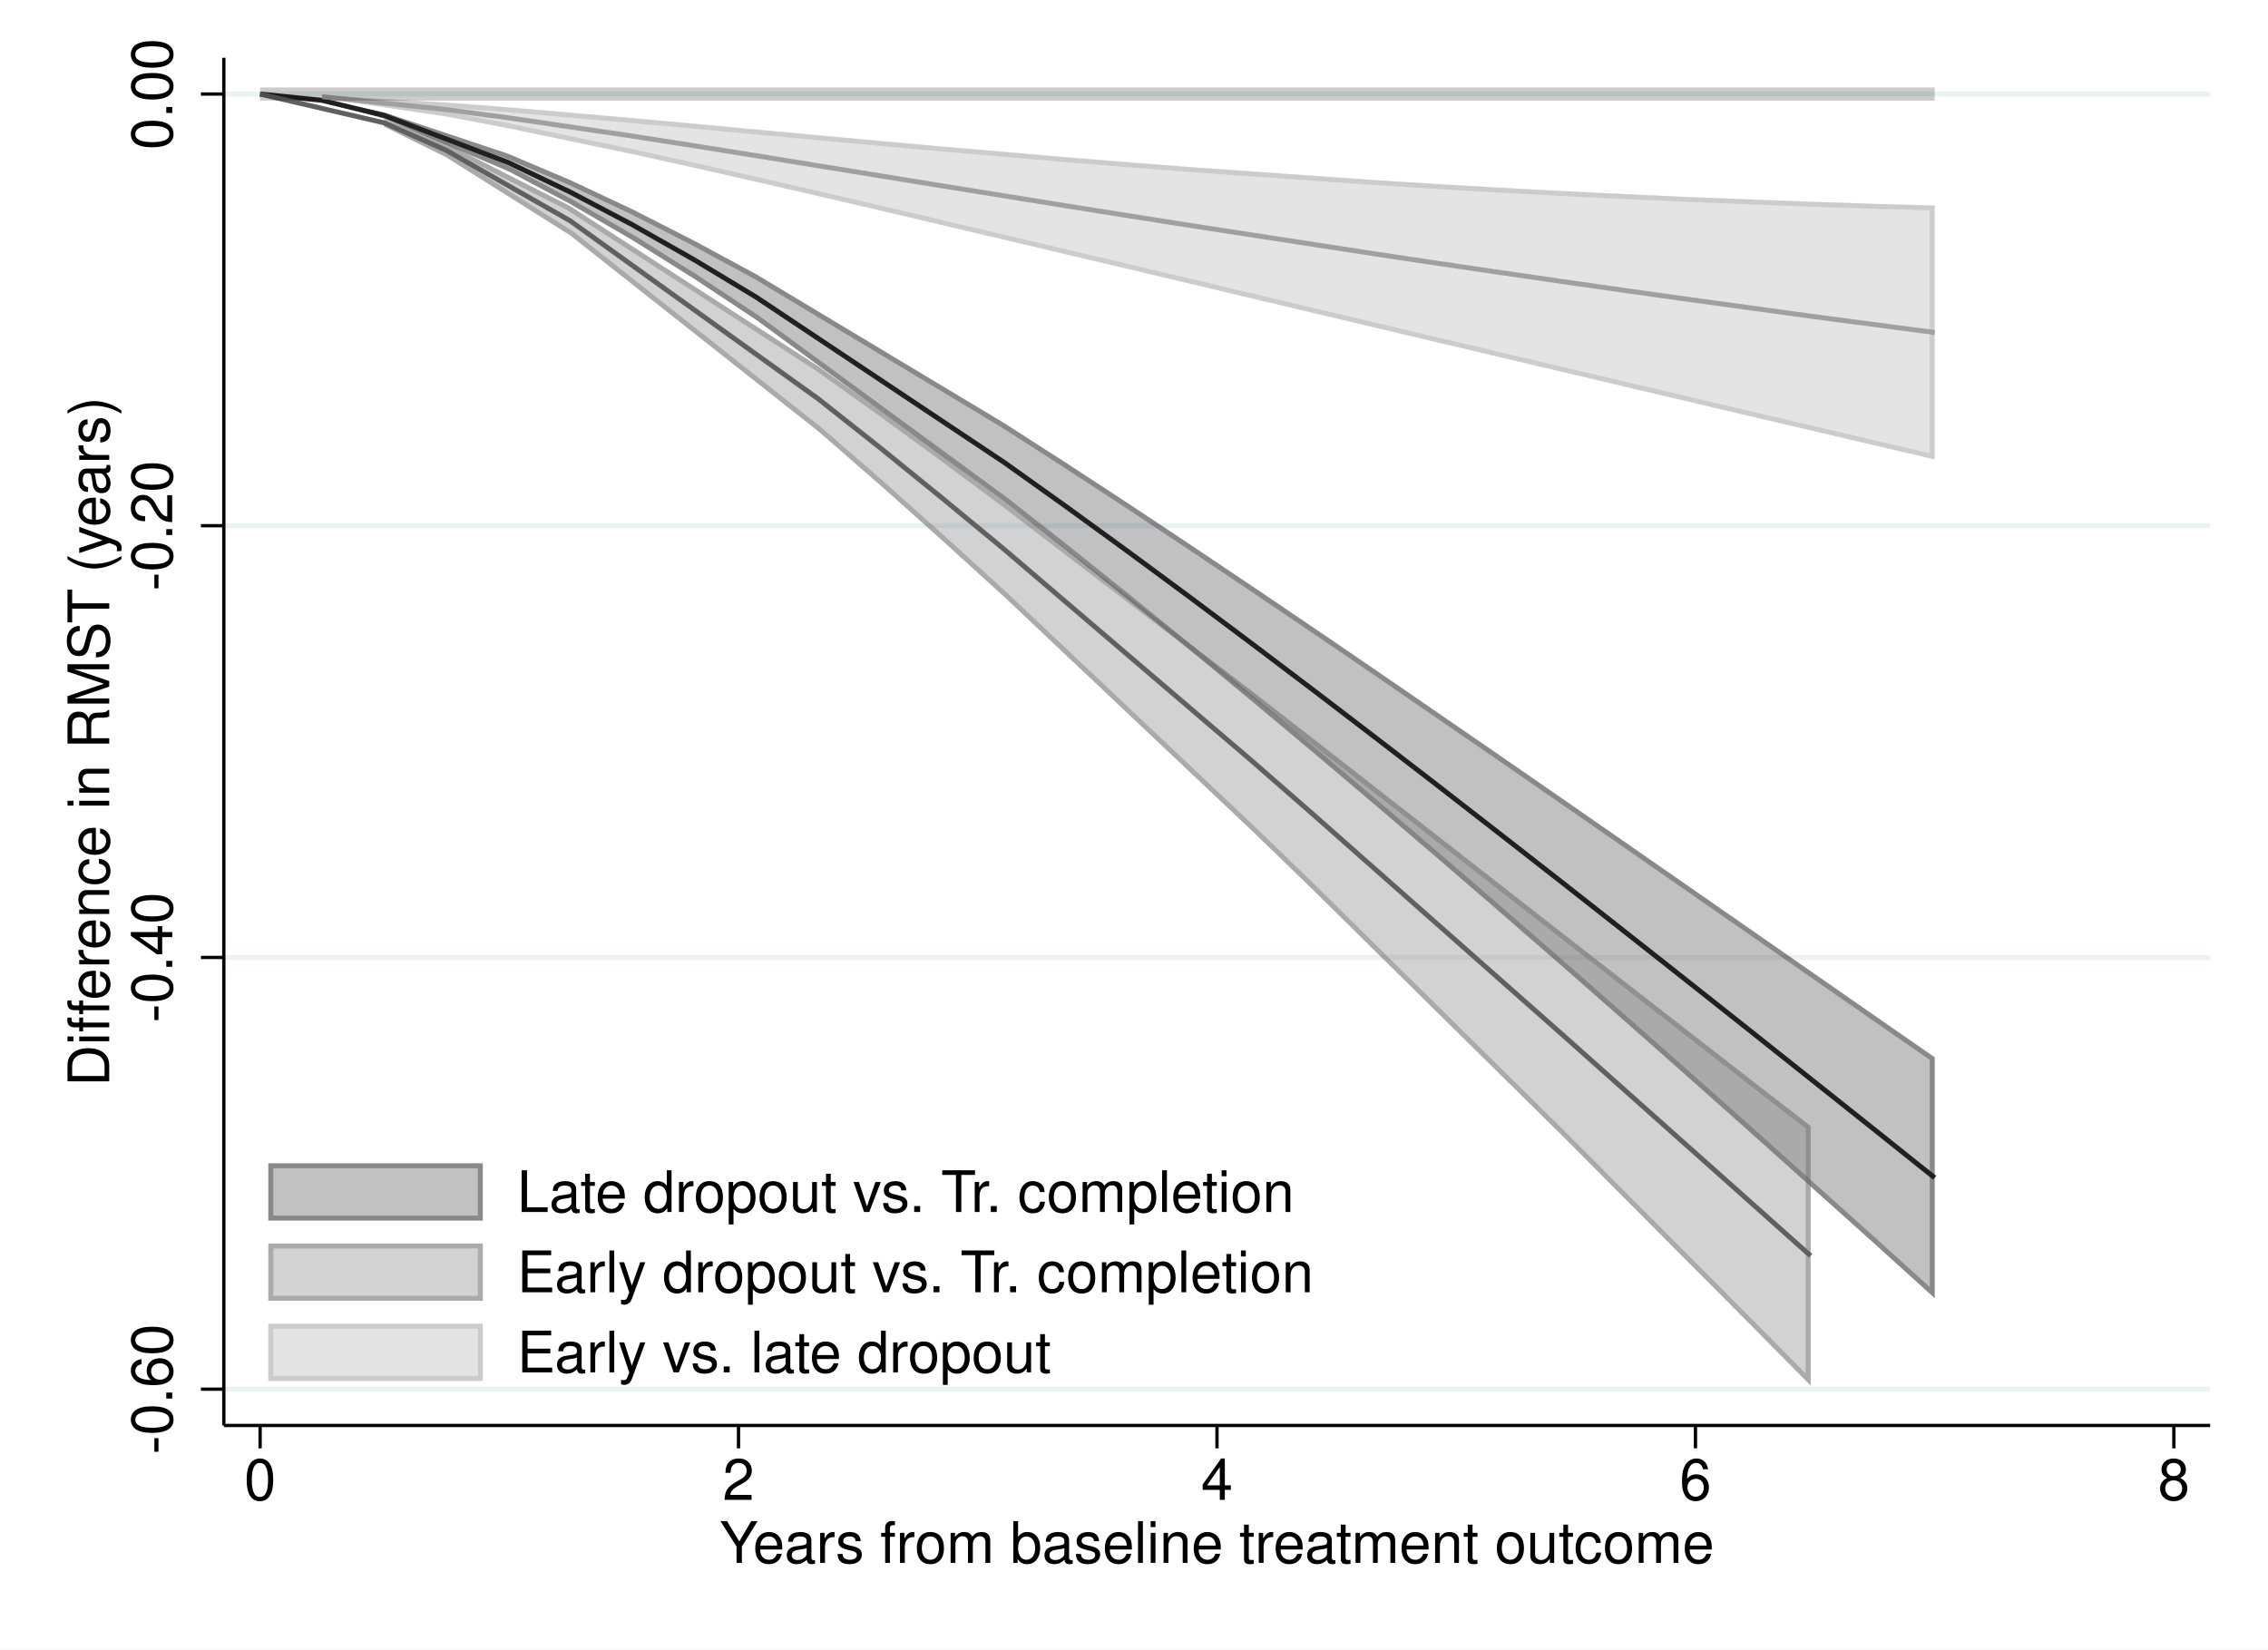
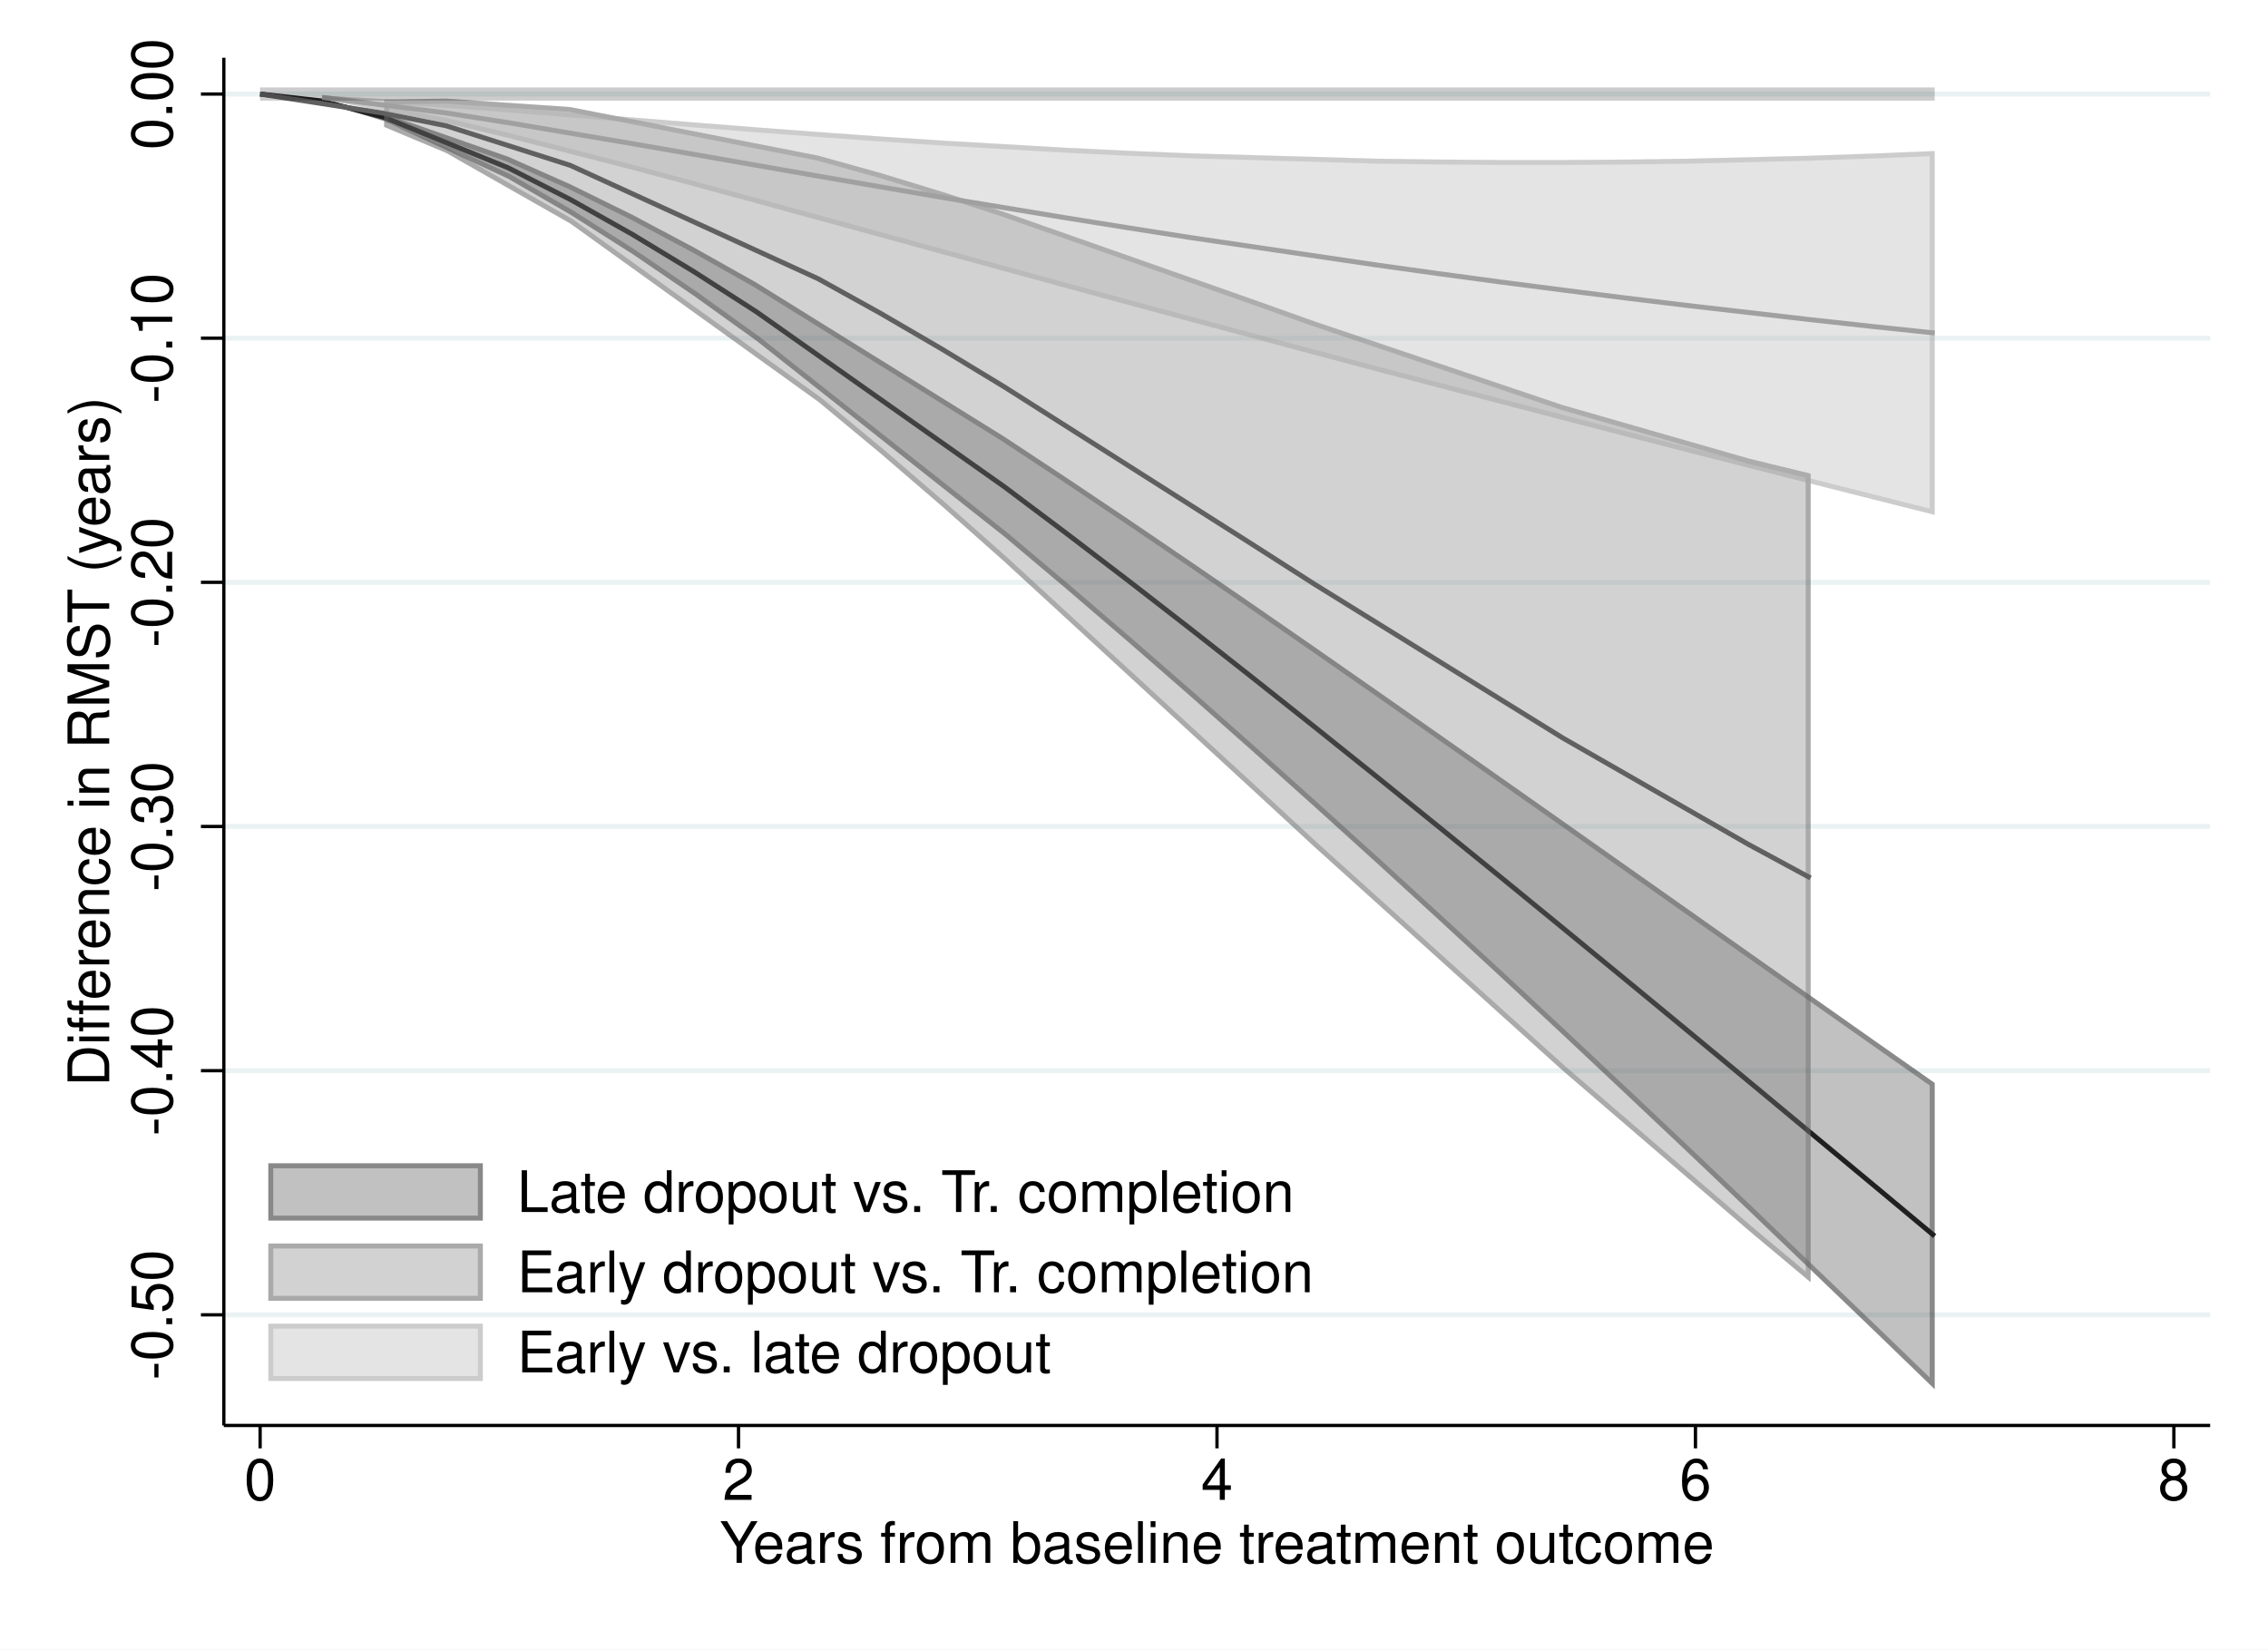
<svg xmlns="http://www.w3.org/2000/svg" xmlns:xlink="http://www.w3.org/1999/xlink" version="1.1" width="5.50in" height="4.00in" viewBox="0 0 3960 2880">
  <rect x="0" y="0" width="3960" height="2880" style="fill:#FFFFFF;stroke:none" />
  <rect x="0.00" y="0.00" width="3959.88" height="2880.00" style="fill:#FFFFFF" />
  <rect x="2.88" y="2.88" width="3954.12" height="2874.24" style="fill:none;stroke:#FFFFFF;stroke-width:5.76" />
  <rect x="390.80" y="100.86" width="3468.22" height="2388.33" style="fill:#FFFFFF" />
  <rect x="393.68" y="103.74" width="3462.46" height="2382.57" style="fill:none;stroke:#FFFFFF;stroke-width:5.76" />
-   <line x1="390.80" y1="2425.82" x2="3859.02" y2="2425.82" style="stroke:#EAF2F3;stroke-width:8.64" />
-   <line x1="390.80" y1="1671.91" x2="3859.02" y2="1671.91" style="stroke:#EAF2F3;stroke-width:8.64" />
-   <line x1="390.80" y1="918.01" x2="3859.02" y2="918.01" style="stroke:#EAF2F3;stroke-width:8.64" />
+   <line x1="390.80" y1="2296.01" x2="3859.02" y2="2296.01" style="stroke:#EAF2F3;stroke-width:8.64" />
+   <line x1="390.80" y1="1869.67" x2="3859.02" y2="1869.67" style="stroke:#EAF2F3;stroke-width:8.64" />
+   <line x1="390.80" y1="1443.22" x2="3859.02" y2="1443.22" style="stroke:#EAF2F3;stroke-width:8.64" />
+   <line x1="390.80" y1="1016.89" x2="3859.02" y2="1016.89" style="stroke:#EAF2F3;stroke-width:8.64" />
+   <line x1="390.80" y1="590.55" x2="3859.02" y2="590.55" style="stroke:#EAF2F3;stroke-width:8.64" />
  <line x1="390.80" y1="164.22" x2="3859.02" y2="164.22" style="stroke:#EAF2F3;stroke-width:8.64" />
  <defs>
-     <path id="path_gPLRivLI" d="M562.44 176.97 L562.44 176.97 L670.73 206.92 L887.29 298.87 L995.57 356.16 L1103.85 419.03 L1212.13 486.85 L1320.54 558.62 L1753.66 876.05 L1861.94 960.95 L1970.22 1047.70 L2078.51 1135.81 L2186.79 1225.29 L2295.07 1315.87 L2403.35 1407.58 L2511.63 1500.14 L2620.03 1593.70 L2728.32 1687.88 L2836.60 1782.92 L2944.88 1878.58 L3053.16 1974.86 L3269.72 2168.91 L3378.00 2266.80 L3378.00 1846.28 L3269.72 1771.17 L3053.16 1620.56 L2944.88 1545.31 L2836.60 1470.07 L2728.32 1394.95 L2620.03 1320.08 L2511.63 1245.46 L2403.35 1171.08 L2295.07 1097.20 L2186.79 1023.94 L2078.51 951.30 L1970.22 879.39 L1861.94 808.61 L1753.66 739.06 L1320.54 479.05 L1212.13 420.39 L1103.85 365.32 L995.57 314.46 L887.29 268.55 L670.73 196.27 L562.44 173.50 L562.44 176.97 Z" stroke-linejoin="round" />
+     <path id="path_nsIiDtbz" d="M562.44 178.45 L562.44 178.45 L670.73 211.50 L887.29 312.11 L995.57 374.60 L1103.85 443.16 L1212.13 516.92 L1320.54 594.76 L1753.66 937.06 L1861.94 1028.27 L1970.22 1121.21 L2078.51 1215.63 L2186.79 1311.42 L2295.07 1408.44 L2403.35 1506.46 L2511.63 1605.58 L2620.03 1705.58 L2728.32 1806.44 L2836.60 1908.16 L2944.88 2010.38 L3053.16 2113.47 L3269.72 2321.13 L3378.00 2425.82 L3378.00 1891.08 L3269.72 1815.10 L3053.16 1662.63 L2944.88 1586.28 L2836.60 1509.92 L2728.32 1433.56 L2620.03 1357.33 L2511.63 1281.22 L2403.35 1205.36 L2295.07 1129.87 L2186.79 1054.88 L2078.51 980.50 L1970.22 906.87 L1861.94 834.22 L1753.66 762.70 L1320.54 493.53 L1212.13 432.52 L1103.85 374.97 L995.57 321.76 L887.29 273.74 L670.73 198.01 L562.44 174.00 L562.44 178.45 Z" stroke-linejoin="round" />
  </defs>
  <defs>
-     <clipPath id="clipPath_TsnkVzUe">
-       <use xlink:href="#path_gPLRivLI" />
+     <clipPath id="clipPath_qmmqVBgK">
+       <use xlink:href="#path_nsIiDtbz" />
    </clipPath>
  </defs>
-   <use xlink:href="#path_gPLRivLI" style="stroke:none;fill:#4D4D4D;fill-opacity:0.35" />
-   <use xlink:href="#path_gPLRivLI" style="fill:none;stroke:#202020;stroke-opacity:0.35;stroke-width:17.28" clip-path="url(#clipPath_TsnkVzUe)" />
-   <path d=" M454.04 164.22 L562.32 175.24 L670.60 201.60 L887.29 283.77 L995.57 335.37 L1103.85 392.30 L1212.13 453.68 L1320.41 518.90 L1753.54 807.62 L1861.82 884.84 L1970.22 963.67 L2078.51 1043.62 L2186.79 1124.68 L2295.07 1206.60 L2403.35 1289.39 L2511.63 1372.80 L2619.91 1456.95 L2728.19 1541.48 L2836.47 1626.62 L2944.76 1712.01 L3053.04 1797.77 L3269.72 1970.16 L3378.00 2056.67" stroke-linejoin="round" style="fill:none;stroke:#202020;stroke-width:8.64" />
+   <use xlink:href="#path_nsIiDtbz" style="stroke:none;fill:#4D4D4D;fill-opacity:0.35" />
+   <use xlink:href="#path_nsIiDtbz" style="fill:none;stroke:#202020;stroke-opacity:0.35;stroke-width:17.28" clip-path="url(#clipPath_qmmqVBgK)" />
+   <path d=" M454.04 164.22 L562.32 176.35 L670.60 204.81 L887.29 293.05 L995.57 348.24 L1103.85 409.13 L1212.13 474.72 L1320.41 544.27 L1753.54 849.94 L1861.82 931.25 L1970.22 1014.04 L2078.51 1098.07 L2186.79 1183.21 L2295.07 1269.22 L2403.35 1355.97 L2511.63 1443.47 L2619.91 1531.45 L2728.19 1620.06 L2836.47 1709.04 L2944.76 1798.39 L3053.04 1888.11 L3269.72 2068.17 L3378.00 2158.51" stroke-linejoin="round" style="fill:none;stroke:#202020;stroke-width:8.64" />
  <defs>
-     <path id="path_KRaYRiZc" d="M670.73 221.15 L670.73 221.15 L779.01 274.61 L995.57 410.99 L1428.82 753.17 L1537.10 847.34 L1645.38 943.99 L1753.66 1042.50 L2186.79 1451.39 L2295.07 1556.33 L2728.32 1983.77 L3053.16 2309.99 L3161.44 2419.51 L3161.44 1966.33 L3053.16 1882.54 L2728.32 1629.84 L2295.07 1291.74 L2186.79 1207.59 L1753.66 876.30 L1645.38 795.86 L1537.10 716.91 L1428.82 639.68 L995.57 360.00 L779.01 250.11 L670.73 207.78 L670.73 221.15 Z" stroke-linejoin="round" />
+     <path id="path_vRHwJUlX" d="M670.73 221.64 L670.73 221.64 L779.01 267.06 L995.57 390.20 L1428.82 701.56 L1537.10 791.41 L1645.38 884.59 L1753.66 980.63 L2186.79 1378.87 L2295.07 1478.86 L2728.32 1869.30 L3053.16 2148.49 L3161.44 2239.08 L3161.44 827.17 L3053.16 800.69 L2728.32 707.38 L2295.07 561.22 L2186.79 522.61 L1753.66 370.40 L1645.38 335.13 L1537.10 302.08 L1428.82 271.89 L995.57 186.99 L779.01 172.14 L670.73 173.75 L670.73 221.64 Z" stroke-linejoin="round" />
  </defs>
  <defs>
-     <clipPath id="clipPath_tVjMGLhr">
-       <use xlink:href="#path_KRaYRiZc" />
+     <clipPath id="clipPath_kPQXFDfj">
+       <use xlink:href="#path_vRHwJUlX" />
    </clipPath>
  </defs>
-   <use xlink:href="#path_KRaYRiZc" style="stroke:none;fill:#808080;fill-opacity:0.35" />
-   <use xlink:href="#path_KRaYRiZc" style="fill:none;stroke:#606060;stroke-opacity:0.35;stroke-width:17.28" clip-path="url(#clipPath_tVjMGLhr)" />
-   <path d=" M454.04 164.22 L670.60 214.47 L779.01 262.48 L995.57 385.62 L1428.69 696.49 L1536.97 782.12 L1645.26 869.99 L1753.54 959.46 L2186.79 1329.61 L2295.07 1424.16 L2728.19 1806.93 L3053.04 2096.27 L3161.32 2192.92" stroke-linejoin="round" style="fill:none;stroke:#606060;stroke-width:8.64" />
+   <use xlink:href="#path_vRHwJUlX" style="stroke:none;fill:#808080;fill-opacity:0.35" />
+   <use xlink:href="#path_vRHwJUlX" style="fill:none;stroke:#606060;stroke-opacity:0.35;stroke-width:17.28" clip-path="url(#clipPath_kPQXFDfj)" />
+   <path d=" M454.04 164.22 L670.60 197.76 L779.01 219.66 L995.57 288.72 L1428.69 486.85 L1536.97 546.87 L1645.26 609.98 L1753.54 675.57 L2186.79 950.80 L2295.07 1020.10 L2728.19 1288.40 L3053.04 1474.65 L3161.32 1533.19" stroke-linejoin="round" style="fill:none;stroke:#606060;stroke-width:8.64" />
  <defs>
-     <path id="path_CMryicFJ" d="M562.44 171.28 L562.44 171.28 L779.01 203.45 L887.29 223.87 L1103.85 269.04 L1212.13 292.93 L1320.54 317.55 L1428.82 342.43 L1537.10 367.67 L1645.38 393.17 L1861.94 444.28 L1970.22 469.89 L2078.51 495.63 L2403.35 572.73 L2511.63 598.35 L2620.03 623.97 L2728.32 649.58 L2836.60 675.08 L2944.88 700.69 L3161.44 751.56 L3269.72 776.93 L3378.00 802.30 L3378.00 358.89 L3269.72 355.92 L3161.44 352.33 L2944.88 343.91 L2836.60 338.96 L2728.32 333.64 L2620.03 327.82 L2511.63 321.51 L2403.35 314.71 L2078.51 291.81 L1970.22 283.40 L1861.94 274.61 L1645.38 255.92 L1537.10 246.15 L1428.82 236.25 L1320.54 226.22 L1212.13 216.07 L1103.85 206.17 L887.29 187.36 L779.01 179.07 L562.44 166.57 L562.44 171.28 Z" stroke-linejoin="round" />
+     <path id="path_ZUugOeiK" d="M562.44 173.38 L562.44 173.38 L779.01 214.84 L887.29 240.70 L1103.85 296.39 L1212.13 325.35 L1320.54 354.80 L1428.82 384.38 L1537.10 414.08 L1645.38 443.78 L1861.94 503.06 L1970.22 532.39 L2078.51 561.60 L2403.35 648.35 L2511.63 676.81 L2620.03 705.15 L2728.32 733.37 L2836.60 761.46 L2944.88 789.30 L3161.44 844.50 L3269.72 871.85 L3378.00 899.07 L3378.00 263.72 L3269.72 268.17 L3161.44 271.89 L2944.88 277.21 L2836.60 278.69 L2728.32 279.44 L2620.03 279.44 L2511.63 278.57 L2403.35 277.08 L2078.51 267.80 L1970.22 263.35 L1861.94 258.03 L1645.38 245.53 L1537.10 238.35 L1428.82 230.55 L1320.54 222.39 L1212.13 213.85 L1103.85 205.06 L887.29 187.61 L779.01 179.44 L562.44 166.70 L562.44 173.38 Z" stroke-linejoin="round" />
  </defs>
  <defs>
-     <clipPath id="clipPath_hyQDnjUV">
-       <use xlink:href="#path_CMryicFJ" />
+     <clipPath id="clipPath_CHVECEUw">
+       <use xlink:href="#path_ZUugOeiK" />
    </clipPath>
  </defs>
-   <use xlink:href="#path_CMryicFJ" style="stroke:none;fill:#B3B3B3;fill-opacity:0.35" />
-   <use xlink:href="#path_CMryicFJ" style="fill:none;stroke:#A0A0A0;stroke-opacity:0.35;stroke-width:17.28" clip-path="url(#clipPath_hyQDnjUV)" />
-   <path d=" M562.32 168.92 L779.01 191.32 L887.29 205.68 L1103.85 237.61 L1212.13 254.56 L1320.41 271.89 L1428.69 289.46 L1536.97 307.03 L1645.26 324.61 L1861.82 359.50 L1970.22 376.71 L2078.51 393.78 L2403.35 443.78 L2511.63 459.99 L2619.91 475.96 L2728.19 491.67 L2836.47 507.14 L2944.76 522.37 L3161.32 552.07 L3269.72 566.42 L3378.00 580.65" stroke-linejoin="round" style="fill:none;stroke:#A0A0A0;stroke-width:8.64" />
+   <use xlink:href="#path_ZUugOeiK" style="stroke:none;fill:#B3B3B3;fill-opacity:0.35" />
+   <use xlink:href="#path_ZUugOeiK" style="fill:none;stroke:#A0A0A0;stroke-opacity:0.35;stroke-width:17.28" clip-path="url(#clipPath_CHVECEUw)" />
+   <path d=" M562.32 170.04 L779.01 197.26 L887.29 214.22 L1103.85 250.85 L1212.13 269.66 L1320.41 288.59 L1428.69 307.53 L1536.97 326.22 L1645.26 344.78 L1861.82 380.54 L1970.22 397.87 L2078.51 414.82 L2403.35 462.72 L2511.63 477.81 L2619.91 492.42 L2728.19 506.40 L2836.47 520.14 L2944.76 533.26 L3161.32 558.25 L3269.72 570.13 L3378.00 581.52" stroke-linejoin="round" style="fill:none;stroke:#A0A0A0;stroke-width:8.64" />
  <path d=" M454.04 164.22 L562.32 164.22 L670.60 164.22 L779.01 164.22 L887.29 164.22 L995.57 164.22 L1103.85 164.22 L1212.13 164.22 L1320.41 164.22 L1428.69 164.22 L1536.97 164.22 L1645.26 164.22 L1753.54 164.22 L1861.82 164.22 L1970.22 164.22 L2078.51 164.22 L2186.79 164.22 L2295.07 164.22 L2403.35 164.22 L2511.63 164.22 L2619.91 164.22 L2728.19 164.22 L2836.47 164.22 L2944.76 164.22 L3053.04 164.22 L3161.32 164.22 L3269.72 164.22 L3378.00 164.22" stroke-linejoin="round" style="fill:none;stroke:#000000;stroke-opacity:0.20;stroke-width:23.04" />
  <line x1="390.80" y1="2489.19" x2="390.80" y2="100.86" style="stroke:#000000;stroke-width:5.76" />
-   <line x1="390.80" y1="2425.82" x2="350.83" y2="2425.82" style="stroke:#000000;stroke-width:5.76" />
-   <text x="300.72" y="2425.82" style="font-family:'Helvetica';font-size:99.99px;fill:#000000" transform="rotate(-90 300.72,2425.82)" text-anchor="middle">-0.60</text>
-   <line x1="390.80" y1="1671.91" x2="350.83" y2="1671.91" style="stroke:#000000;stroke-width:5.76" />
-   <text x="300.72" y="1671.91" style="font-family:'Helvetica';font-size:99.99px;fill:#000000" transform="rotate(-90 300.72,1671.91)" text-anchor="middle">-0.40</text>
-   <line x1="390.80" y1="918.01" x2="350.83" y2="918.01" style="stroke:#000000;stroke-width:5.76" />
-   <text x="300.72" y="918.01" style="font-family:'Helvetica';font-size:99.99px;fill:#000000" transform="rotate(-90 300.72,918.01)" text-anchor="middle">-0.20</text>
+   <line x1="390.80" y1="2296.01" x2="350.83" y2="2296.01" style="stroke:#000000;stroke-width:5.76" />
+   <text x="300.72" y="2296.01" style="font-family:'Helvetica';font-size:99.99px;fill:#000000" transform="rotate(-90 300.72,2296.01)" text-anchor="middle">-0.50</text>
+   <line x1="390.80" y1="1869.67" x2="350.83" y2="1869.67" style="stroke:#000000;stroke-width:5.76" />
+   <text x="300.72" y="1869.67" style="font-family:'Helvetica';font-size:99.99px;fill:#000000" transform="rotate(-90 300.72,1869.67)" text-anchor="middle">-0.40</text>
+   <line x1="390.80" y1="1443.22" x2="350.83" y2="1443.22" style="stroke:#000000;stroke-width:5.76" />
+   <text x="300.72" y="1443.22" style="font-family:'Helvetica';font-size:99.99px;fill:#000000" transform="rotate(-90 300.72,1443.22)" text-anchor="middle">-0.30</text>
+   <line x1="390.80" y1="1016.89" x2="350.83" y2="1016.89" style="stroke:#000000;stroke-width:5.76" />
+   <text x="300.72" y="1016.89" style="font-family:'Helvetica';font-size:99.99px;fill:#000000" transform="rotate(-90 300.72,1016.89)" text-anchor="middle">-0.20</text>
+   <line x1="390.80" y1="590.55" x2="350.83" y2="590.55" style="stroke:#000000;stroke-width:5.76" />
+   <text x="300.72" y="590.55" style="font-family:'Helvetica';font-size:99.99px;fill:#000000" transform="rotate(-90 300.72,590.55)" text-anchor="middle">-0.10</text>
  <line x1="390.80" y1="164.22" x2="350.83" y2="164.22" style="stroke:#000000;stroke-width:5.76" />
  <text x="300.72" y="164.22" style="font-family:'Helvetica';font-size:99.99px;fill:#000000" transform="rotate(-90 300.72,164.22)" text-anchor="middle">0.00</text>
  <text x="190.71" y="1294.96" style="font-family:'Helvetica';font-size:99.99px;fill:#000000" transform="rotate(-90 190.71,1294.96)" text-anchor="middle">Difference in RMST (years)</text>
  <line x1="390.80" y1="2489.19" x2="3859.02" y2="2489.19" style="stroke:#000000;stroke-width:5.76" />
  <line x1="454.16" y1="2489.19" x2="454.16" y2="2529.16" style="stroke:#000000;stroke-width:5.76" />
  <text x="454.16" y="2619.14" style="font-family:'Helvetica';font-size:99.99px;fill:#000000" text-anchor="middle">0</text>
  <line x1="1289.47" y1="2489.19" x2="1289.47" y2="2529.16" style="stroke:#000000;stroke-width:5.76" />
  <text x="1289.47" y="2619.14" style="font-family:'Helvetica';font-size:99.99px;fill:#000000" text-anchor="middle">2</text>
  <line x1="2124.91" y1="2489.19" x2="2124.91" y2="2529.16" style="stroke:#000000;stroke-width:5.76" />
  <text x="2124.91" y="2619.14" style="font-family:'Helvetica';font-size:99.99px;fill:#000000" text-anchor="middle">4</text>
  <line x1="2960.35" y1="2489.19" x2="2960.35" y2="2529.16" style="stroke:#000000;stroke-width:5.76" />
  <text x="2960.35" y="2619.14" style="font-family:'Helvetica';font-size:99.99px;fill:#000000" text-anchor="middle">6</text>
  <line x1="3795.66" y1="2489.19" x2="3795.66" y2="2529.16" style="stroke:#000000;stroke-width:5.76" />
  <text x="3795.66" y="2619.14" style="font-family:'Helvetica';font-size:99.99px;fill:#000000" text-anchor="middle">8</text>
  <text x="2124.91" y="2729.16" style="font-family:'Helvetica';font-size:99.99px;fill:#000000" text-anchor="middle">Years from baseline treatment outcome</text>
  <rect x="468.52" y="2031.42" width="374.47" height="99.99" style="fill:#4D4D4D;fill-opacity:0.35" />
  <rect x="472.84" y="2035.74" width="365.83" height="91.35" style="fill:none;stroke:#202020;stroke-opacity:0.35;stroke-width:8.64" />
  <rect x="468.52" y="2171.51" width="374.47" height="99.99" style="fill:#808080;fill-opacity:0.35" />
  <rect x="472.84" y="2175.83" width="365.83" height="91.35" style="fill:none;stroke:#606060;stroke-opacity:0.35;stroke-width:8.64" />
  <rect x="468.52" y="2311.47" width="374.47" height="99.99" style="fill:#B3B3B3;fill-opacity:0.35" />
  <rect x="472.84" y="2315.79" width="365.83" height="91.35" style="fill:none;stroke:#A0A0A0;stroke-opacity:0.35;stroke-width:8.64" />
  <text x="902.88" y="2116.44" style="font-family:'Helvetica';font-size:99.99px;fill:#000000">Late dropout vs. Tr. completion</text>
  <text x="902.88" y="2256.53" style="font-family:'Helvetica';font-size:99.99px;fill:#000000">Early dropout vs. Tr. completion</text>
  <text x="902.88" y="2396.50" style="font-family:'Helvetica';font-size:99.99px;fill:#000000">Early vs. late dropout</text>
</svg>
